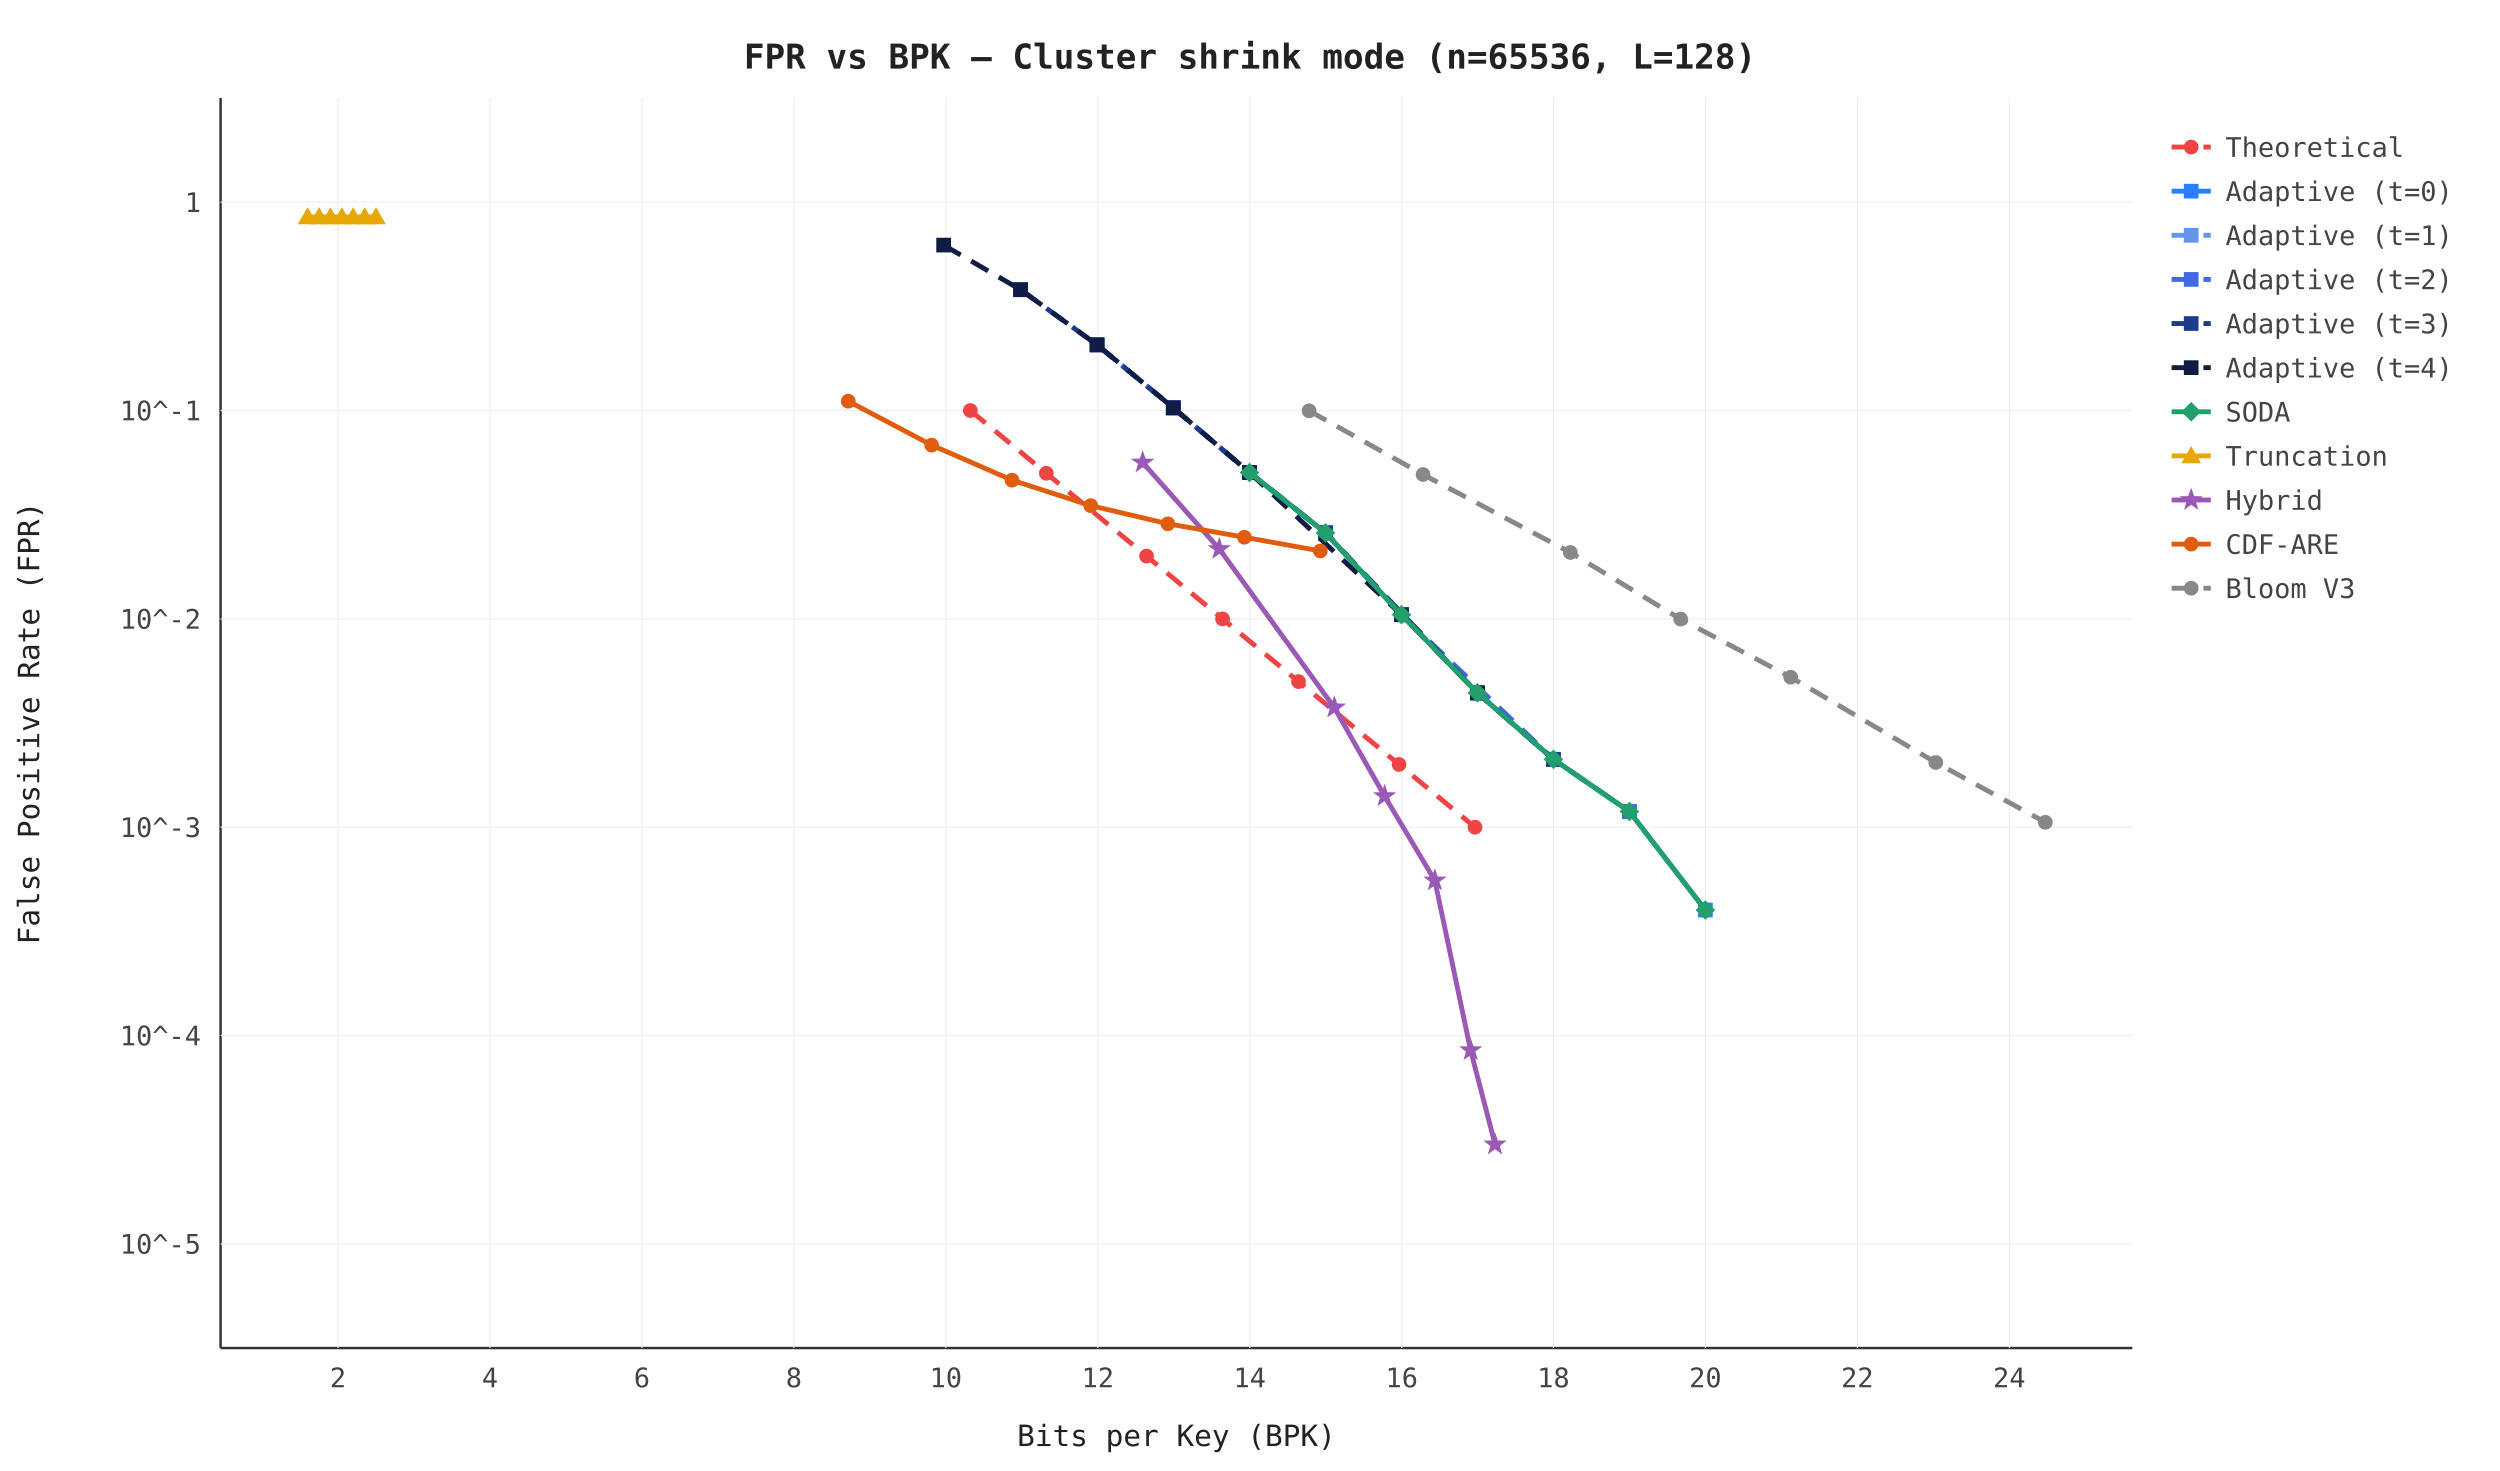
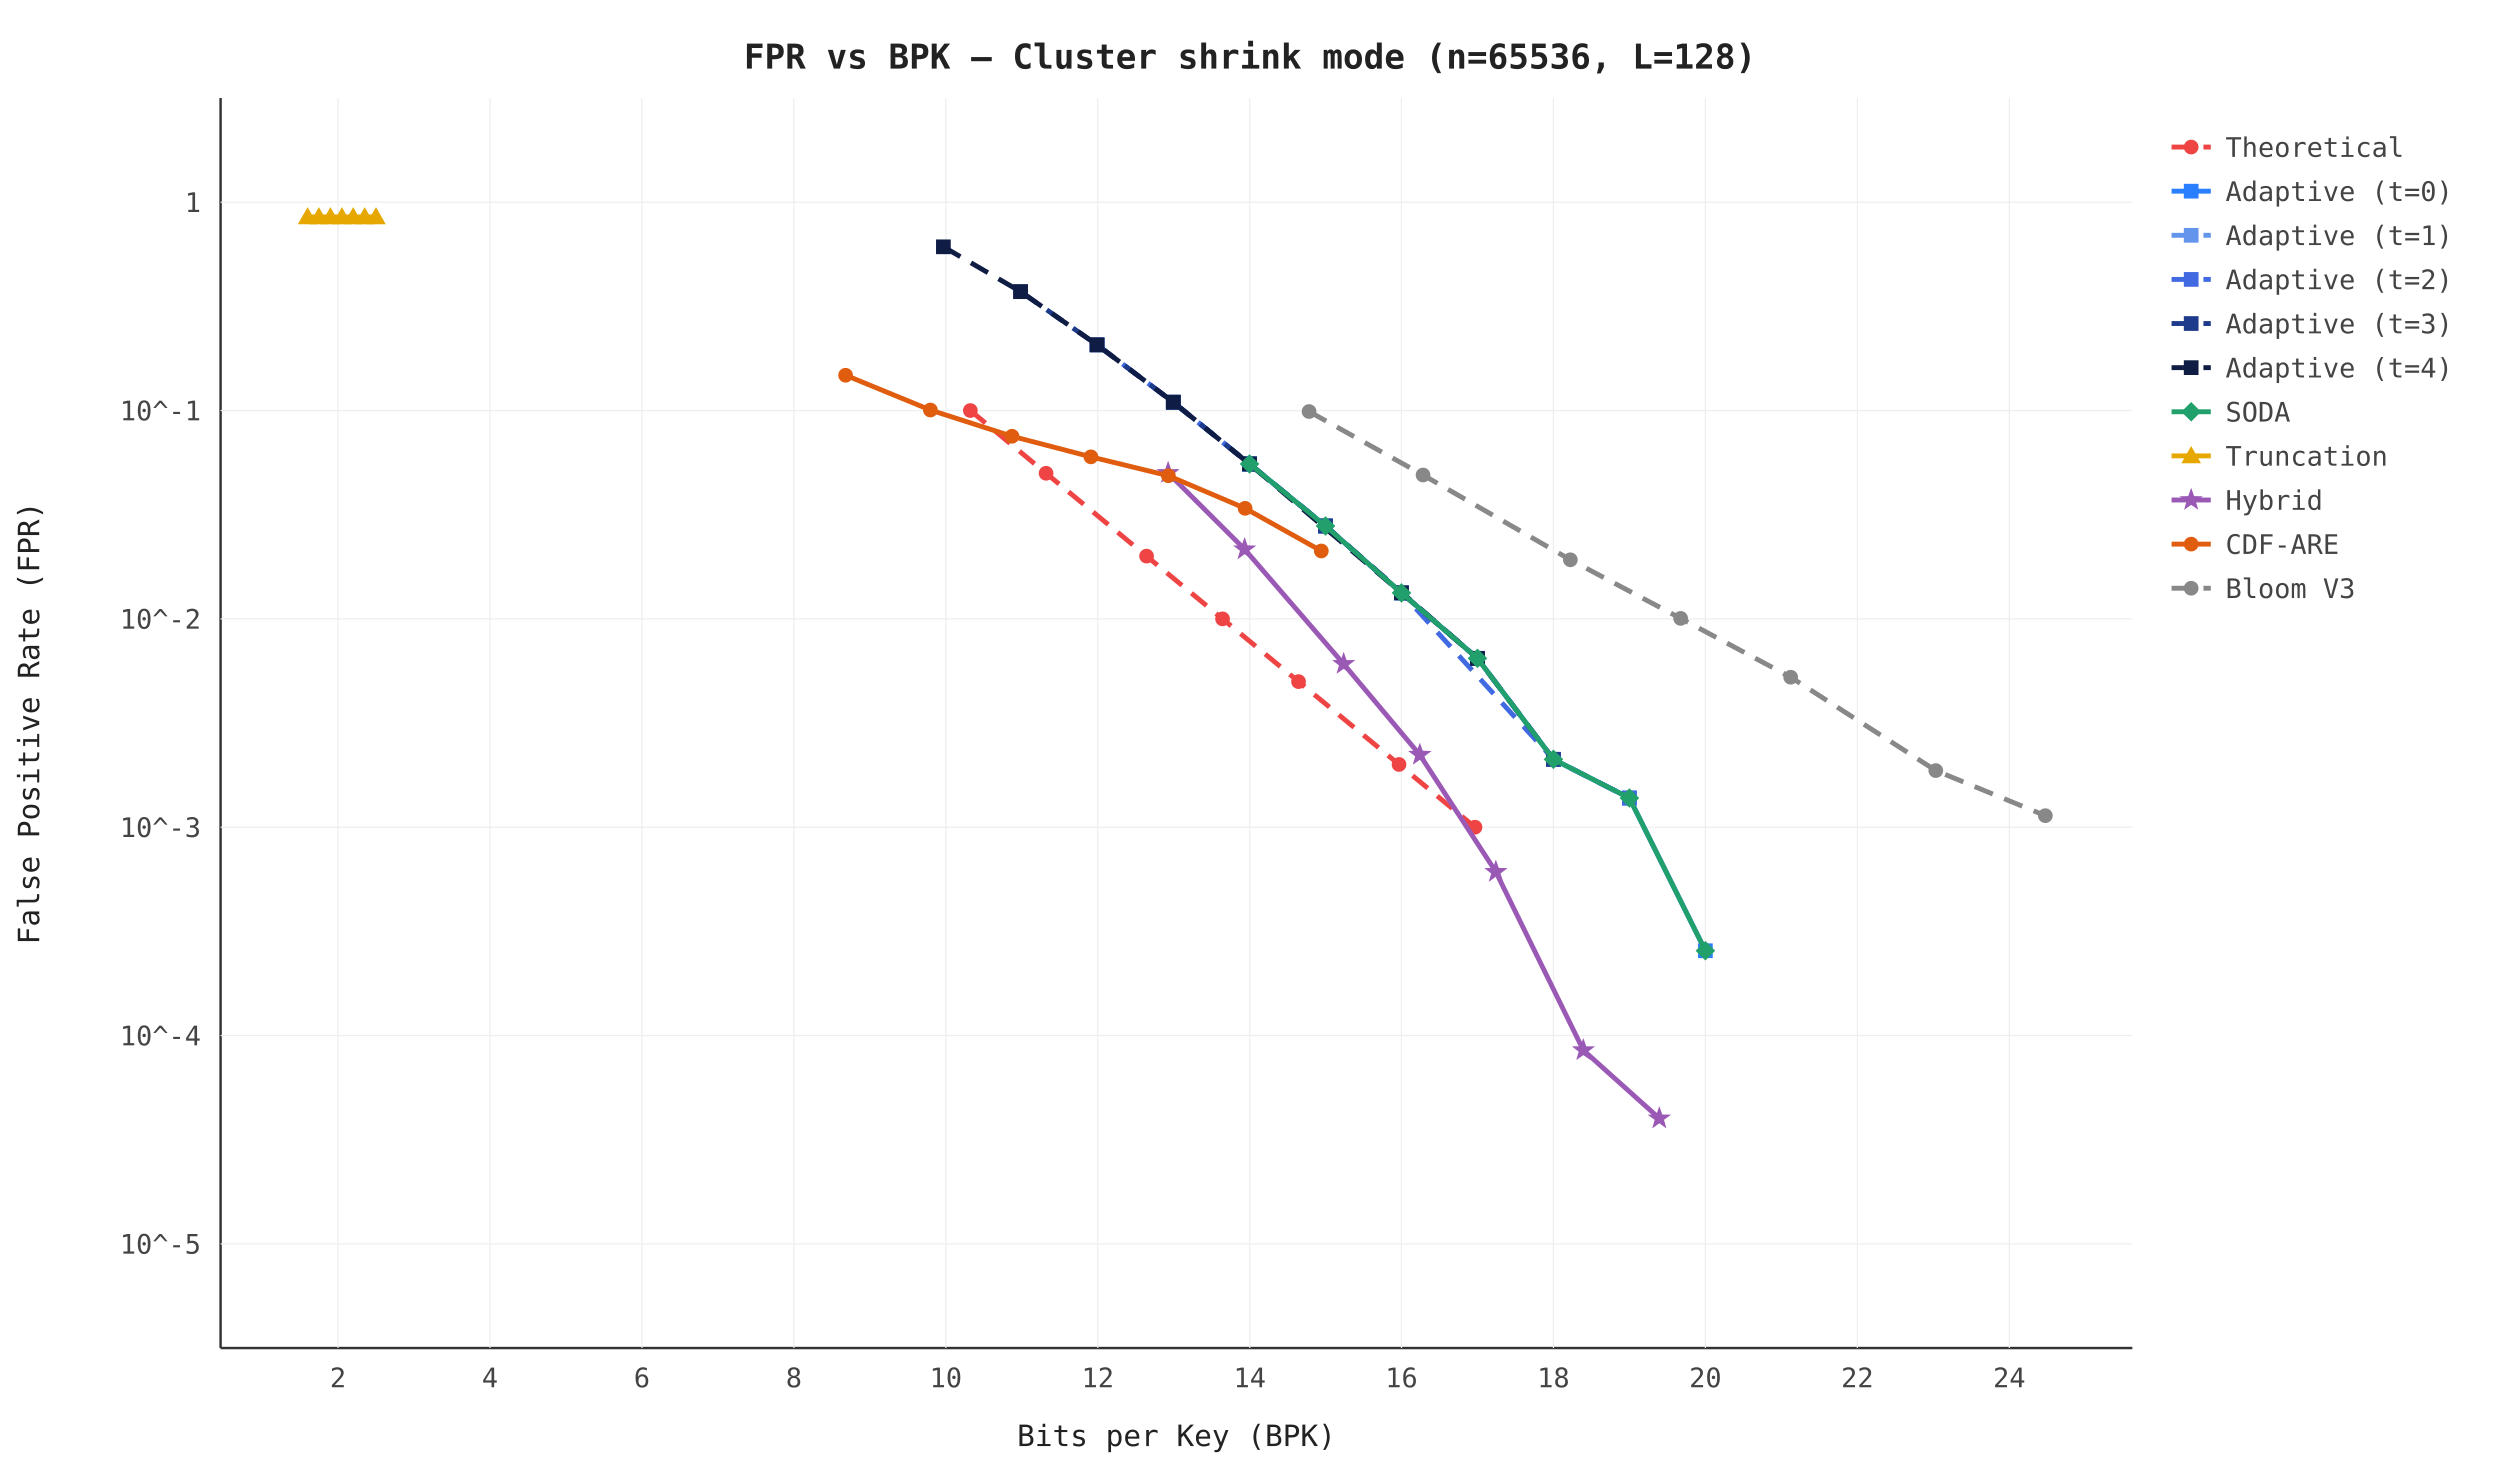
<svg xmlns="http://www.w3.org/2000/svg" width="1020" height="600" viewBox="0 0 1020 600">
  <style>text{font-family:Menlo,Monaco,monospace;font-size:12px;fill:#222} .axis{stroke:#333;stroke-width:1} .grid{stroke:#eee;stroke-width:0.5} .label{font-size:11px;fill:#444}</style>
  <text x="510" y="28" text-anchor="middle" style="font-size:14px;font-weight:bold">FPR vs BPK — Cluster shrink mode (n=65536, L=128)</text>
  <line class="axis" x1="90.0" y1="550.0" x2="870.0" y2="550.0" />
  <line class="axis" x1="90.0" y1="40.0" x2="90.0" y2="550.0" />
  <line class="grid" x1="90.0" y1="507.5" x2="870.0" y2="507.5" />
  <text class="label" x="82.0" y="511.5" text-anchor="end">10^-5</text>
  <line class="grid" x1="90.0" y1="422.5" x2="870.0" y2="422.5" />
  <text class="label" x="82.0" y="426.5" text-anchor="end">10^-4</text>
  <line class="grid" x1="90.0" y1="337.5" x2="870.0" y2="337.5" />
  <text class="label" x="82.0" y="341.5" text-anchor="end">10^-3</text>
  <line class="grid" x1="90.0" y1="252.5" x2="870.0" y2="252.5" />
  <text class="label" x="82.0" y="256.5" text-anchor="end">10^-2</text>
  <line class="grid" x1="90.0" y1="167.5" x2="870.0" y2="167.5" />
  <text class="label" x="82.0" y="171.5" text-anchor="end">10^-1</text>
  <line class="grid" x1="90.0" y1="82.5" x2="870.0" y2="82.5" />
  <text class="label" x="82.0" y="86.5" text-anchor="end">1</text>
  <line class="grid" x1="137.9" y1="40.0" x2="137.9" y2="550.0" />
  <text class="label" x="137.9" y="566.0" text-anchor="middle">2</text>
  <line class="grid" x1="199.9" y1="40.0" x2="199.9" y2="550.0" />
  <text class="label" x="199.9" y="566.0" text-anchor="middle">4</text>
  <line class="grid" x1="261.9" y1="40.0" x2="261.9" y2="550.0" />
  <text class="label" x="261.9" y="566.0" text-anchor="middle">6</text>
  <line class="grid" x1="323.9" y1="40.0" x2="323.9" y2="550.0" />
  <text class="label" x="323.9" y="566.0" text-anchor="middle">8</text>
  <line class="grid" x1="385.9" y1="40.0" x2="385.9" y2="550.0" />
  <text class="label" x="385.9" y="566.0" text-anchor="middle">10</text>
  <line class="grid" x1="447.9" y1="40.0" x2="447.9" y2="550.0" />
  <text class="label" x="447.9" y="566.0" text-anchor="middle">12</text>
  <line class="grid" x1="509.9" y1="40.0" x2="509.9" y2="550.0" />
  <text class="label" x="509.9" y="566.0" text-anchor="middle">14</text>
-   <line class="grid" x1="571.9" y1="40.0" x2="571.9" y2="550.0" />
-   <text class="label" x="571.9" y="566.0" text-anchor="middle">16</text>
+   <line class="grid" x1="571.8" y1="40.0" x2="571.8" y2="550.0" />
+   <text class="label" x="571.8" y="566.0" text-anchor="middle">16</text>
  <line class="grid" x1="633.8" y1="40.0" x2="633.8" y2="550.0" />
  <text class="label" x="633.8" y="566.0" text-anchor="middle">18</text>
  <line class="grid" x1="695.8" y1="40.0" x2="695.8" y2="550.0" />
  <text class="label" x="695.8" y="566.0" text-anchor="middle">20</text>
  <line class="grid" x1="757.8" y1="40.0" x2="757.8" y2="550.0" />
  <text class="label" x="757.8" y="566.0" text-anchor="middle">22</text>
  <line class="grid" x1="819.8" y1="40.0" x2="819.8" y2="550.0" />
  <text class="label" x="819.8" y="566.0" text-anchor="middle">24</text>
-   <polyline fill="none" stroke="#ef4444" stroke-width="2" stroke-dasharray="8,5" points="395.9,167.5 426.9,193.1 467.8,226.9 498.8,252.5 529.8,278.1 570.8,311.9 601.8,337.5" />
+   <polyline fill="none" stroke="#ef4444" stroke-width="2" stroke-dasharray="8,5" points="395.9,167.5 426.8,193.1 467.8,226.9 498.8,252.5 529.8,278.1 570.8,311.9 601.8,337.5" />
  <circle cx="395.9" cy="167.5" r="3" fill="#ef4444" />
-   <circle cx="426.9" cy="193.1" r="3" fill="#ef4444" />
+   <circle cx="426.8" cy="193.1" r="3" fill="#ef4444" />
  <circle cx="467.8" cy="226.9" r="3" fill="#ef4444" />
  <circle cx="498.8" cy="252.5" r="3" fill="#ef4444" />
  <circle cx="529.8" cy="278.1" r="3" fill="#ef4444" />
  <circle cx="570.8" cy="311.9" r="3" fill="#ef4444" />
  <circle cx="601.8" cy="337.5" r="3" fill="#ef4444" />
-   <polyline fill="none" stroke="#2a7fff" stroke-width="2" points="509.8,192.8 540.8,217.4 571.8,250.8 602.8,282.7 633.8,309.8 664.8,331.1 695.8,371.3" />
-   <rect x="506.8" y="189.8" width="6" height="6" fill="#2a7fff" />
-   <rect x="537.8" y="214.4" width="6" height="6" fill="#2a7fff" />
-   <rect x="568.8" y="247.8" width="6" height="6" fill="#2a7fff" />
-   <rect x="599.8" y="279.7" width="6" height="6" fill="#2a7fff" />
+   <polyline fill="none" stroke="#2a7fff" stroke-width="2" points="509.8,189.3 540.8,214.6 571.8,241.9 602.8,268.6 633.8,309.8 664.8,325.6 695.8,387.9" />
+   <rect x="506.8" y="186.3" width="6" height="6" fill="#2a7fff" />
+   <rect x="537.8" y="211.6" width="6" height="6" fill="#2a7fff" />
+   <rect x="568.8" y="238.9" width="6" height="6" fill="#2a7fff" />
+   <rect x="599.8" y="265.6" width="6" height="6" fill="#2a7fff" />
  <rect x="630.8" y="306.8" width="6" height="6" fill="#2a7fff" />
-   <rect x="661.8" y="328.1" width="6" height="6" fill="#2a7fff" />
-   <rect x="692.8" y="368.3" width="6" height="6" fill="#2a7fff" />
-   <polyline fill="none" stroke="#6495ED" stroke-width="2" stroke-dasharray="8,5" points="478.7,166.4 509.8,192.8 540.8,217.4 571.8,250.8 602.8,282.7 633.8,309.8 664.8,331.1" />
-   <rect x="475.7" y="163.4" width="6" height="6" fill="#6495ED" />
-   <rect x="506.8" y="189.8" width="6" height="6" fill="#6495ED" />
-   <rect x="537.8" y="214.4" width="6" height="6" fill="#6495ED" />
-   <rect x="568.8" y="247.8" width="6" height="6" fill="#6495ED" />
-   <rect x="599.8" y="279.7" width="6" height="6" fill="#6495ED" />
+   <rect x="661.8" y="322.6" width="6" height="6" fill="#2a7fff" />
+   <rect x="692.8" y="384.9" width="6" height="6" fill="#2a7fff" />
+   <polyline fill="none" stroke="#6495ED" stroke-width="2" stroke-dasharray="8,5" points="478.7,164.1 509.8,189.3 540.8,214.6 571.8,241.9 602.8,268.6 633.8,309.8 664.8,325.6" />
+   <rect x="475.7" y="161.1" width="6" height="6" fill="#6495ED" />
+   <rect x="506.8" y="186.3" width="6" height="6" fill="#6495ED" />
+   <rect x="537.8" y="211.6" width="6" height="6" fill="#6495ED" />
+   <rect x="568.8" y="238.9" width="6" height="6" fill="#6495ED" />
+   <rect x="599.8" y="265.6" width="6" height="6" fill="#6495ED" />
  <rect x="630.8" y="306.8" width="6" height="6" fill="#6495ED" />
-   <rect x="661.8" y="328.1" width="6" height="6" fill="#6495ED" />
-   <polyline fill="none" stroke="#4169E1" stroke-width="2" stroke-dasharray="8,5" points="447.6,140.7 478.7,166.4 509.8,192.8 540.8,217.4 571.8,250.8 633.8,309.8 664.8,331.1" />
+   <rect x="661.8" y="322.6" width="6" height="6" fill="#6495ED" />
+   <polyline fill="none" stroke="#4169E1" stroke-width="2" stroke-dasharray="8,5" points="447.6,140.7 478.7,164.1 509.8,189.3 540.8,214.6 571.8,241.9 633.8,309.8 664.8,325.6" />
  <rect x="444.6" y="137.7" width="6" height="6" fill="#4169E1" />
-   <rect x="475.7" y="163.4" width="6" height="6" fill="#4169E1" />
-   <rect x="506.8" y="189.8" width="6" height="6" fill="#4169E1" />
-   <rect x="537.8" y="214.4" width="6" height="6" fill="#4169E1" />
-   <rect x="568.8" y="247.8" width="6" height="6" fill="#4169E1" />
+   <rect x="475.7" y="161.1" width="6" height="6" fill="#4169E1" />
+   <rect x="506.8" y="186.3" width="6" height="6" fill="#4169E1" />
+   <rect x="537.8" y="211.6" width="6" height="6" fill="#4169E1" />
+   <rect x="568.8" y="238.9" width="6" height="6" fill="#4169E1" />
  <rect x="630.8" y="306.8" width="6" height="6" fill="#4169E1" />
-   <rect x="661.8" y="328.1" width="6" height="6" fill="#4169E1" />
-   <polyline fill="none" stroke="#1E3A8A" stroke-width="2" stroke-dasharray="8,5" points="416.4,118.2 447.6,140.7 478.7,166.4 509.8,192.8 540.8,217.4 602.8,282.7 633.8,309.8" />
-   <rect x="413.4" y="115.2" width="6" height="6" fill="#1E3A8A" />
+   <rect x="661.8" y="322.6" width="6" height="6" fill="#4169E1" />
+   <polyline fill="none" stroke="#1E3A8A" stroke-width="2" stroke-dasharray="8,5" points="416.4,119.0 447.6,140.7 478.7,164.1 509.8,189.3 540.8,214.6 602.8,268.6 633.8,309.8" />
+   <rect x="413.4" y="116.0" width="6" height="6" fill="#1E3A8A" />
  <rect x="444.6" y="137.7" width="6" height="6" fill="#1E3A8A" />
-   <rect x="475.7" y="163.4" width="6" height="6" fill="#1E3A8A" />
-   <rect x="506.8" y="189.8" width="6" height="6" fill="#1E3A8A" />
-   <rect x="537.8" y="214.4" width="6" height="6" fill="#1E3A8A" />
-   <rect x="599.8" y="279.7" width="6" height="6" fill="#1E3A8A" />
+   <rect x="475.7" y="161.1" width="6" height="6" fill="#1E3A8A" />
+   <rect x="506.8" y="186.3" width="6" height="6" fill="#1E3A8A" />
+   <rect x="537.8" y="211.6" width="6" height="6" fill="#1E3A8A" />
+   <rect x="599.8" y="265.6" width="6" height="6" fill="#1E3A8A" />
  <rect x="630.8" y="306.8" width="6" height="6" fill="#1E3A8A" />
-   <polyline fill="none" stroke="#0F1D45" stroke-width="2" stroke-dasharray="8,5" points="385.0,100.0 416.4,118.2 447.6,140.7 478.7,166.4 509.8,192.8 571.8,250.8 602.8,282.7" />
-   <rect x="382.0" y="97.0" width="6" height="6" fill="#0F1D45" />
-   <rect x="413.4" y="115.2" width="6" height="6" fill="#0F1D45" />
+   <polyline fill="none" stroke="#0F1D45" stroke-width="2" stroke-dasharray="8,5" points="384.9,100.7 416.4,119.0 447.6,140.7 478.7,164.1 509.8,189.3 571.8,241.9 602.8,268.6" />
+   <rect x="381.9" y="97.7" width="6" height="6" fill="#0F1D45" />
+   <rect x="413.4" y="116.0" width="6" height="6" fill="#0F1D45" />
  <rect x="444.6" y="137.7" width="6" height="6" fill="#0F1D45" />
-   <rect x="475.7" y="163.4" width="6" height="6" fill="#0F1D45" />
-   <rect x="506.8" y="189.8" width="6" height="6" fill="#0F1D45" />
-   <rect x="568.8" y="247.8" width="6" height="6" fill="#0F1D45" />
-   <rect x="599.8" y="279.7" width="6" height="6" fill="#0F1D45" />
-   <polyline fill="none" stroke="#22a06b" stroke-width="2" points="509.8,192.8 540.8,217.4 571.8,250.8 602.8,282.7 633.8,309.8 664.8,331.1 695.8,371.3" />
-   <polygon points="509.8,188.8 513.8,192.8 509.8,196.8 505.8,192.8" fill="#22a06b" />
-   <polygon points="540.8,213.4 544.8,217.4 540.8,221.4 536.8,217.4" fill="#22a06b" />
-   <polygon points="571.8,246.8 575.8,250.8 571.8,254.8 567.8,250.8" fill="#22a06b" />
-   <polygon points="602.8,278.7 606.8,282.7 602.8,286.7 598.8,282.7" fill="#22a06b" />
+   <rect x="475.7" y="161.1" width="6" height="6" fill="#0F1D45" />
+   <rect x="506.8" y="186.3" width="6" height="6" fill="#0F1D45" />
+   <rect x="568.8" y="238.9" width="6" height="6" fill="#0F1D45" />
+   <rect x="599.8" y="265.6" width="6" height="6" fill="#0F1D45" />
+   <polyline fill="none" stroke="#22a06b" stroke-width="2" points="509.8,189.3 540.8,214.6 571.8,241.9 602.8,268.6 633.8,309.8 664.8,325.6 695.8,387.9" />
+   <polygon points="509.8,185.3 513.8,189.3 509.8,193.3 505.8,189.3" fill="#22a06b" />
+   <polygon points="540.8,210.6 544.8,214.6 540.8,218.6 536.8,214.6" fill="#22a06b" />
+   <polygon points="571.8,237.9 575.8,241.9 571.8,245.9 567.8,241.9" fill="#22a06b" />
+   <polygon points="602.8,264.6 606.8,268.6 602.8,272.6 598.8,268.6" fill="#22a06b" />
  <polygon points="633.8,305.8 637.8,309.8 633.8,313.8 629.8,309.8" fill="#22a06b" />
-   <polygon points="664.8,327.1 668.8,331.1 664.8,335.1 660.8,331.1" fill="#22a06b" />
-   <polygon points="695.8,367.3 699.8,371.3 695.8,375.3 691.8,371.3" fill="#22a06b" />
-   <polyline fill="none" stroke="#e6a800" stroke-width="2" points="125.5,88.5 130.2,88.5 134.8,88.5 139.5,88.5 144.1,88.5 148.8,88.5 153.4,88.5" />
+   <polygon points="664.8,321.6 668.8,325.6 664.8,329.6 660.8,325.6" fill="#22a06b" />
+   <polygon points="695.8,383.9 699.8,387.9 695.8,391.9 691.8,387.9" fill="#22a06b" />
+   <polyline fill="none" stroke="#e6a800" stroke-width="2" points="125.5,88.5 130.1,88.5 134.8,88.5 139.5,88.5 144.1,88.5 148.8,88.5 153.4,88.5" />
  <polygon points="125.5,84.5 129.5,91.5 121.5,91.5" fill="#e6a800" />
-   <polygon points="130.2,84.5 134.2,91.5 126.2,91.5" fill="#e6a800" />
+   <polygon points="130.1,84.5 134.1,91.5 126.1,91.5" fill="#e6a800" />
  <polygon points="134.8,84.5 138.8,91.5 130.8,91.5" fill="#e6a800" />
  <polygon points="139.5,84.5 143.5,91.5 135.5,91.5" fill="#e6a800" />
  <polygon points="144.1,84.5 148.1,91.5 140.1,91.5" fill="#e6a800" />
  <polygon points="148.8,84.5 152.8,91.5 144.8,91.5" fill="#e6a800" />
  <polygon points="153.4,84.5 157.4,91.5 149.4,91.5" fill="#e6a800" />
-   <polyline fill="none" stroke="#9b59b6" stroke-width="2" points="466.2,188.7 497.5,224.0 544.4,288.7 564.9,324.8 585.4,359.2 600.0,428.5 610.0,466.9" />
-   <polygon points="466.2,183.7 465.0,187.1 461.4,187.2 464.3,189.3 463.3,192.7 466.2,190.7 469.1,192.7 468.1,189.3 471.0,187.2 467.4,187.1" fill="#9b59b6" />
-   <polygon points="497.5,219.0 496.3,222.4 492.7,222.5 495.6,224.6 494.5,228.0 497.5,226.0 500.4,228.0 499.4,224.6 502.2,222.5 498.6,222.4" fill="#9b59b6" />
-   <polygon points="544.4,283.7 543.2,287.0 539.6,287.1 542.5,289.3 541.5,292.7 544.4,290.7 547.3,292.7 546.3,289.3 549.2,287.1 545.6,287.0" fill="#9b59b6" />
-   <polygon points="564.9,319.8 563.8,323.2 560.2,323.3 563.0,325.4 562.0,328.9 564.9,326.8 567.9,328.9 566.8,325.4 569.7,323.3 566.1,323.2" fill="#9b59b6" />
-   <polygon points="585.4,354.2 584.3,357.6 580.7,357.7 583.5,359.8 582.5,363.3 585.4,361.2 588.4,363.3 587.3,359.8 590.2,357.7 586.6,357.6" fill="#9b59b6" />
-   <polygon points="600.0,423.5 598.9,426.9 595.3,426.9 598.1,429.1 597.1,432.5 600.0,430.5 603.0,432.5 601.9,429.1 604.8,426.9 601.2,426.9" fill="#9b59b6" />
-   <polygon points="610.0,461.9 608.8,465.3 605.2,465.4 608.1,467.6 607.0,471.0 610.0,468.9 612.9,471.0 611.9,467.6 614.7,465.4 611.1,465.3" fill="#9b59b6" />
-   <polyline fill="none" stroke="#e05d10" stroke-width="2" points="346.1,163.7 380.1,181.6 412.9,195.9 445.0,206.3 476.5,213.7 507.7,219.2 538.7,224.8" />
-   <circle cx="346.1" cy="163.7" r="3" fill="#e05d10" />
-   <circle cx="380.1" cy="181.6" r="3" fill="#e05d10" />
-   <circle cx="412.9" cy="195.9" r="3" fill="#e05d10" />
-   <circle cx="445.0" cy="206.3" r="3" fill="#e05d10" />
-   <circle cx="476.5" cy="213.7" r="3" fill="#e05d10" />
-   <circle cx="507.7" cy="219.2" r="3" fill="#e05d10" />
-   <circle cx="538.7" cy="224.8" r="3" fill="#e05d10" />
-   <polyline fill="none" stroke="#888888" stroke-width="2" stroke-dasharray="8,5" points="534.1,167.6 580.6,193.6 640.7,225.4 685.7,252.6 730.6,276.3 789.8,311.1 834.5,335.5" />
-   <circle cx="534.1" cy="167.6" r="3" fill="#888888" />
-   <circle cx="580.6" cy="193.6" r="3" fill="#888888" />
-   <circle cx="640.7" cy="225.4" r="3" fill="#888888" />
-   <circle cx="685.7" cy="252.6" r="3" fill="#888888" />
+   <polyline fill="none" stroke="#9b59b6" stroke-width="2" points="476.6,193.0 507.8,224.1 548.2,270.9 579.3,308.0 610.3,355.7 646.0,428.5 677.0,456.3" />
+   <polygon points="476.6,188.0 475.4,191.4 471.8,191.4 474.7,193.6 473.6,197.0 476.6,195.0 479.5,197.0 478.5,193.6 481.3,191.4 477.8,191.4" fill="#9b59b6" />
+   <polygon points="507.8,219.1 506.6,222.5 503.1,222.6 505.9,224.7 504.9,228.2 507.8,226.1 510.8,228.2 509.7,224.7 512.6,222.6 509.0,222.5" fill="#9b59b6" />
+   <polygon points="548.2,265.9 547.1,269.3 543.5,269.3 546.3,271.5 545.3,274.9 548.2,272.9 551.2,274.9 550.1,271.5 553.0,269.3 549.4,269.3" fill="#9b59b6" />
+   <polygon points="579.3,303.0 578.1,306.3 574.5,306.4 577.4,308.6 576.4,312.0 579.3,310.0 582.2,312.0 581.2,308.6 584.1,306.4 580.5,306.3" fill="#9b59b6" />
+   <polygon points="610.3,350.7 609.2,354.1 605.6,354.2 608.4,356.4 607.4,359.8 610.3,357.7 613.3,359.8 612.2,356.4 615.1,354.2 611.5,354.1" fill="#9b59b6" />
+   <polygon points="646.0,423.5 644.8,426.9 641.3,426.9 644.1,429.1 643.1,432.5 646.0,430.5 648.9,432.5 647.9,429.1 650.8,426.9 647.2,426.9" fill="#9b59b6" />
+   <polygon points="677.0,451.3 675.8,454.7 672.2,454.8 675.1,456.9 674.1,460.4 677.0,458.3 679.9,460.4 678.9,456.9 681.8,454.8 678.2,454.7" fill="#9b59b6" />
+   <polyline fill="none" stroke="#e05d10" stroke-width="2" points="345.0,153.1 379.6,167.3 412.9,178.0 445.1,186.4 476.7,194.1 508.0,207.4 539.1,224.8" />
+   <circle cx="345.0" cy="153.1" r="3" fill="#e05d10" />
+   <circle cx="379.6" cy="167.3" r="3" fill="#e05d10" />
+   <circle cx="412.9" cy="178.0" r="3" fill="#e05d10" />
+   <circle cx="445.1" cy="186.4" r="3" fill="#e05d10" />
+   <circle cx="476.7" cy="194.1" r="3" fill="#e05d10" />
+   <circle cx="508.0" cy="207.4" r="3" fill="#e05d10" />
+   <circle cx="539.1" cy="224.8" r="3" fill="#e05d10" />
+   <polyline fill="none" stroke="#888888" stroke-width="2" stroke-dasharray="8,5" points="534.1,167.9 580.6,193.8 640.7,228.4 685.7,252.3 730.6,276.3 789.8,314.4 834.5,332.8" />
+   <circle cx="534.1" cy="167.9" r="3" fill="#888888" />
+   <circle cx="580.6" cy="193.8" r="3" fill="#888888" />
+   <circle cx="640.7" cy="228.4" r="3" fill="#888888" />
+   <circle cx="685.7" cy="252.3" r="3" fill="#888888" />
  <circle cx="730.6" cy="276.3" r="3" fill="#888888" />
-   <circle cx="789.8" cy="311.1" r="3" fill="#888888" />
-   <circle cx="834.5" cy="335.5" r="3" fill="#888888" />
+   <circle cx="789.8" cy="314.4" r="3" fill="#888888" />
+   <circle cx="834.5" cy="332.8" r="3" fill="#888888" />
  <line x1="886" y1="60" x2="902" y2="60" stroke="#ef4444" stroke-width="2" stroke-dasharray="8,5" />
  <circle cx="894.0" cy="60.0" r="3" fill="#ef4444" />
  <text class="label" x="908" y="64">Theoretical</text>
  <line x1="886" y1="78" x2="902" y2="78" stroke="#2a7fff" stroke-width="2" />
  <rect x="891.0" y="75.0" width="6" height="6" fill="#2a7fff" />
  <text class="label" x="908" y="82">Adaptive (t=0)</text>
  <line x1="886" y1="96" x2="902" y2="96" stroke="#6495ED" stroke-width="2" stroke-dasharray="8,5" />
  <rect x="891.0" y="93.0" width="6" height="6" fill="#6495ED" />
  <text class="label" x="908" y="100">Adaptive (t=1)</text>
  <line x1="886" y1="114" x2="902" y2="114" stroke="#4169E1" stroke-width="2" stroke-dasharray="8,5" />
  <rect x="891.0" y="111.0" width="6" height="6" fill="#4169E1" />
  <text class="label" x="908" y="118">Adaptive (t=2)</text>
  <line x1="886" y1="132" x2="902" y2="132" stroke="#1E3A8A" stroke-width="2" stroke-dasharray="8,5" />
  <rect x="891.0" y="129.0" width="6" height="6" fill="#1E3A8A" />
  <text class="label" x="908" y="136">Adaptive (t=3)</text>
  <line x1="886" y1="150" x2="902" y2="150" stroke="#0F1D45" stroke-width="2" stroke-dasharray="8,5" />
  <rect x="891.0" y="147.0" width="6" height="6" fill="#0F1D45" />
  <text class="label" x="908" y="154">Adaptive (t=4)</text>
  <line x1="886" y1="168" x2="902" y2="168" stroke="#22a06b" stroke-width="2" />
  <polygon points="894.0,164.0 898.0,168.0 894.0,172.0 890.0,168.0" fill="#22a06b" />
  <text class="label" x="908" y="172">SODA</text>
  <line x1="886" y1="186" x2="902" y2="186" stroke="#e6a800" stroke-width="2" />
  <polygon points="894.0,182.0 898.0,189.0 890.0,189.0" fill="#e6a800" />
  <text class="label" x="908" y="190">Truncation</text>
  <line x1="886" y1="204" x2="902" y2="204" stroke="#9b59b6" stroke-width="2" />
  <polygon points="894.0,199.0 892.8,202.4 889.2,202.5 892.1,204.6 891.1,208.0 894.0,206.0 896.9,208.0 895.9,204.6 898.8,202.5 895.2,202.4" fill="#9b59b6" />
  <text class="label" x="908" y="208">Hybrid</text>
  <line x1="886" y1="222" x2="902" y2="222" stroke="#e05d10" stroke-width="2" />
  <circle cx="894.0" cy="222.0" r="3" fill="#e05d10" />
  <text class="label" x="908" y="226">CDF-ARE</text>
  <line x1="886" y1="240" x2="902" y2="240" stroke="#888888" stroke-width="2" stroke-dasharray="8,5" />
  <circle cx="894.0" cy="240.0" r="3" fill="#888888" />
  <text class="label" x="908" y="244">Bloom V3</text>
  <text x="480" y="590" text-anchor="middle">Bits per Key (BPK)</text>
  <text transform="translate(16,295) rotate(-90)" text-anchor="middle">False Positive Rate (FPR)</text>
</svg>
